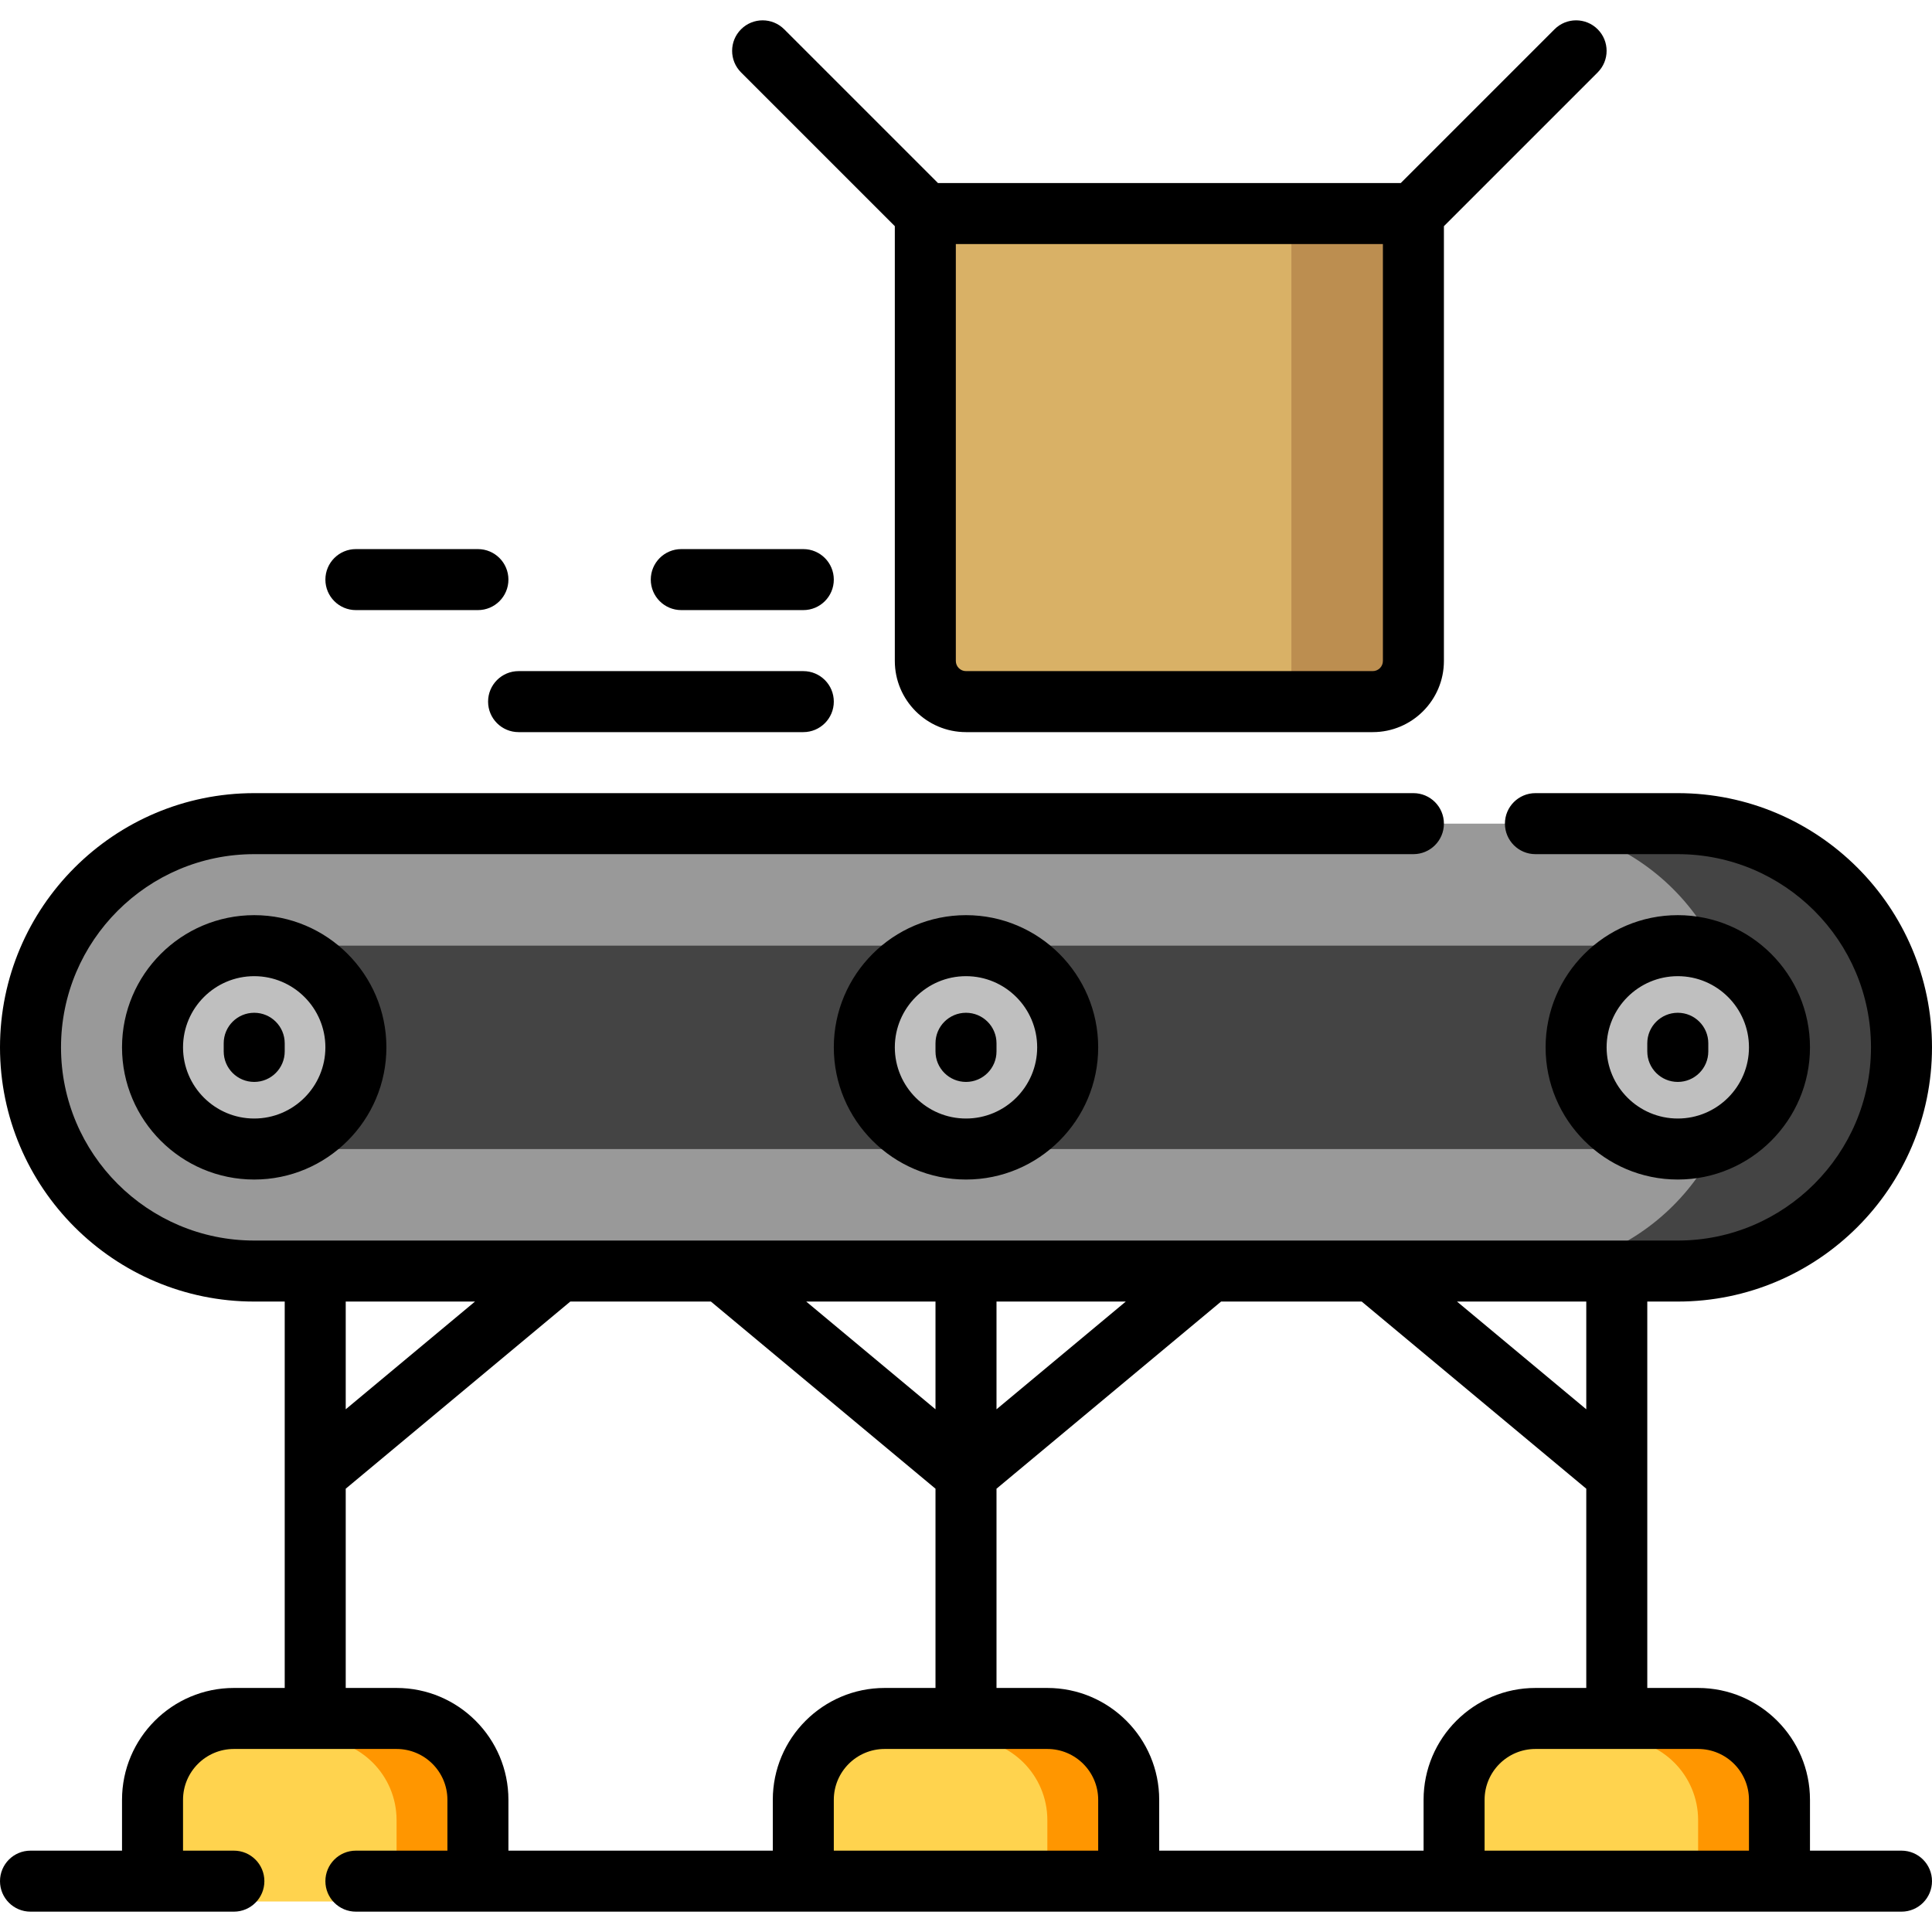
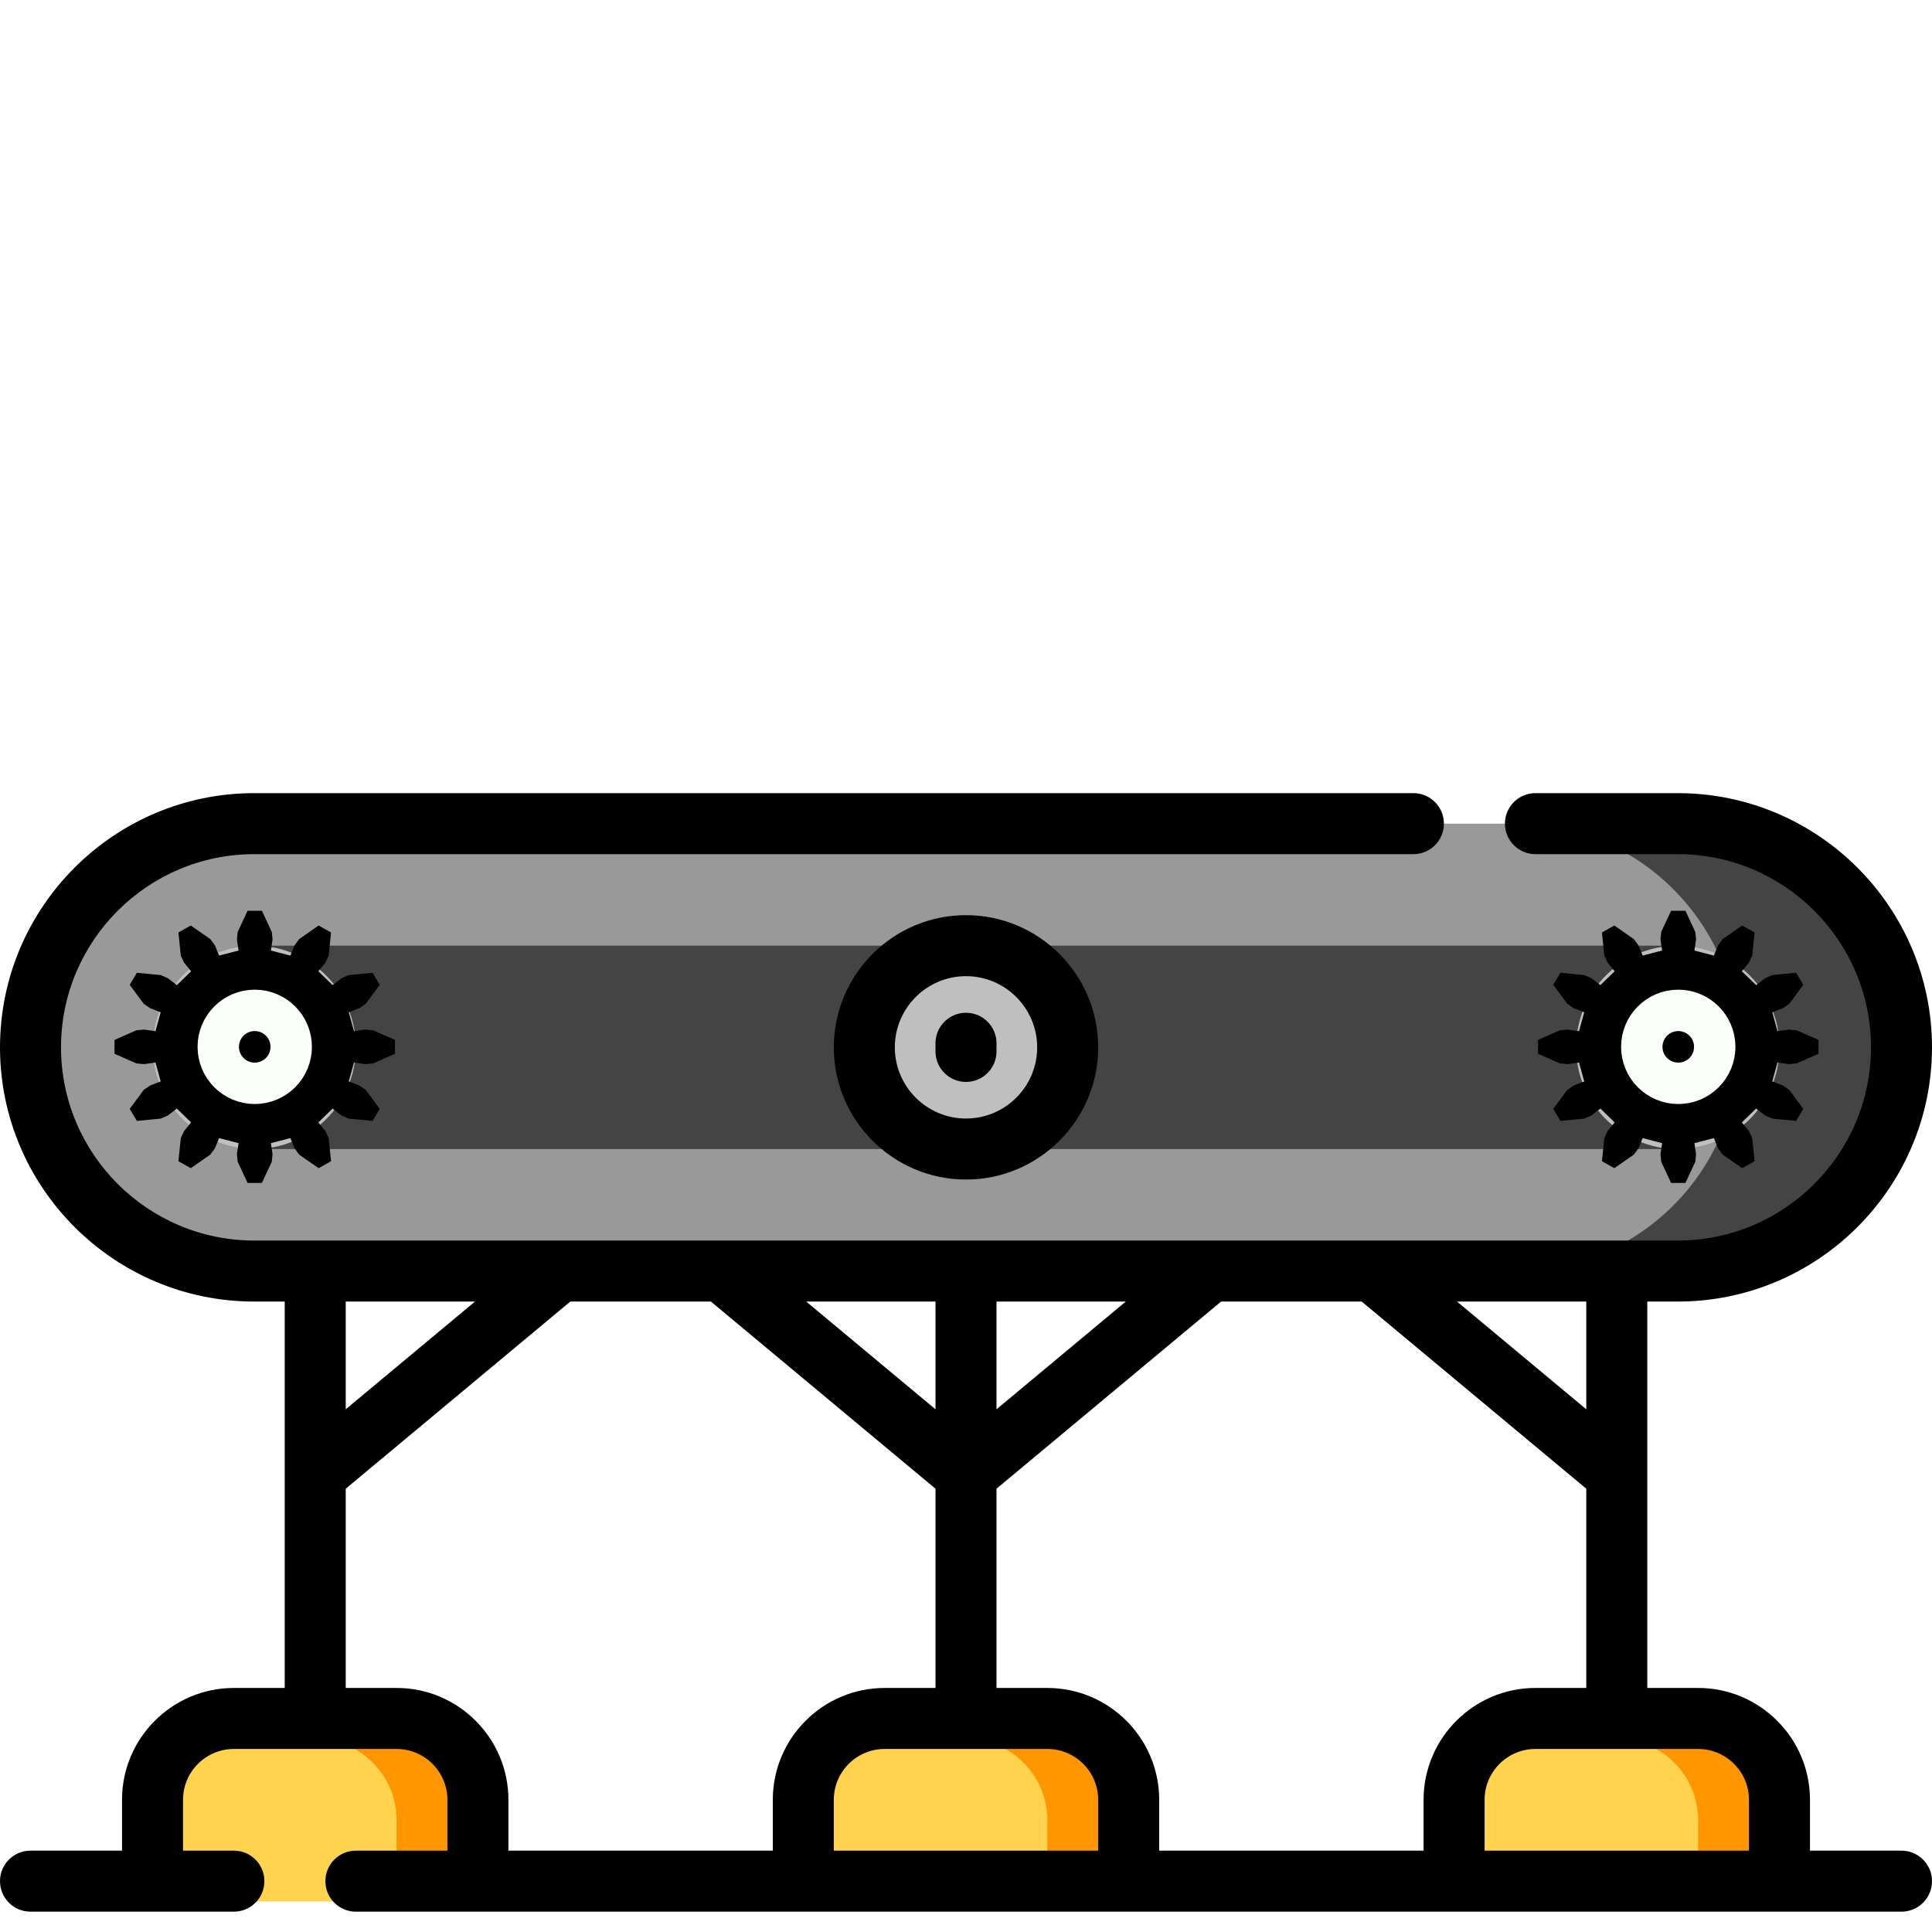
<svg xmlns="http://www.w3.org/2000/svg" version="1.1" id="Layer_1" x="0px" y="0px" viewBox="0 0 512 512" style="enable-background:new 0 0 512 512;" xml:space="preserve">
-   <path style="fill:#999999;" d="M444.632,336.842H67.368c-32.742,0-59.284-26.542-59.284-59.284l0,0  c0-32.742,26.542-59.284,59.284-59.284h377.263c32.742,0,59.284,26.542,59.284,59.284l0,0  C503.916,310.3,477.374,336.842,444.632,336.842z" />
-   <g>
-     <path style="fill:#444444;" d="M67.368,250.61h377.263c14.883,0,26.947,12.065,26.947,26.947l0,0   c0,14.883-12.065,26.947-26.947,26.947H67.368c-14.882,0-26.947-12.065-26.947-26.947l0,0   C40.421,262.675,52.486,250.61,67.368,250.61z" />
-     <path style="fill:#444444;" d="M503.916,277.558L503.916,277.558c0,32.742-26.542,59.284-59.284,59.284h-43.116   c32.742,0,59.284-26.542,59.284-59.284l0,0c0-32.742-26.542-59.284-59.284-59.284h43.116   C477.374,218.274,503.916,244.816,503.916,277.558z" />
+   <defs id="defs1033" />
+   <path style="fill:#999999;" d="M444.632,336.842H67.368c-32.742,0-59.284-26.542-59.284-59.284l0,0  c0-32.742,26.542-59.284,59.284-59.284h377.263c32.742,0,59.284,26.542,59.284,59.284l0,0  C503.916,310.3,477.374,336.842,444.632,336.842z" id="path980" />
+   <g id="g986">
+     <path style="fill:#444444;" d="M67.368,250.61h377.263c14.883,0,26.947,12.065,26.947,26.947l0,0   c0,14.883-12.065,26.947-26.947,26.947H67.368c-14.882,0-26.947-12.065-26.947-26.947l0,0   C40.421,262.675,52.486,250.61,67.368,250.61z" id="path982" />
+     <path style="fill:#444444;" d="M503.916,277.558L503.916,277.558c0,32.742-26.542,59.284-59.284,59.284h-43.116   c32.742,0,59.284-26.542,59.284-59.284l0,0c0-32.742-26.542-59.284-59.284-59.284h43.116   C477.374,218.274,503.916,244.816,503.916,277.558z" id="path984" />
  </g>
-   <path style="fill:#BFBFBF;" d="M471.579,277.558c0,14.883-12.065,26.947-26.947,26.947s-26.947-12.065-26.947-26.947  c0-14.882,12.065-26.947,26.947-26.947S471.579,262.675,471.579,277.558z M67.368,250.61c-14.882,0-26.947,12.065-26.947,26.947  c0,14.883,12.065,26.947,26.947,26.947s26.947-12.065,26.947-26.947C94.316,262.675,82.251,250.61,67.368,250.61z M256,250.61  c-14.882,0-26.947,12.065-26.947,26.947c0,14.883,12.065,26.947,26.947,26.947s26.947-12.065,26.947-26.947  C282.947,262.675,270.882,250.61,256,250.61z" />
-   <path style="fill:#FFD34E;" d="M299.116,482.358v21.558h-86.232v-21.558c0-11.906,9.651-21.558,21.558-21.558h43.116  C289.464,460.8,299.116,470.451,299.116,482.358z M105.095,460.8H61.979c-11.906,0-21.558,9.651-21.558,21.558v21.558h86.232  v-21.558C126.653,470.451,117.001,460.8,105.095,460.8z M450.021,460.8h-43.116c-11.906,0-21.558,9.651-21.558,21.558v21.558h86.232  v-21.558C471.579,470.451,461.927,460.8,450.021,460.8z" />
-   <path style="fill:#FF9600;" d="M126.653,482.358v21.558h-21.558v-21.558c0-11.906-9.651-21.558-21.558-21.558h21.558  C117.001,460.8,126.653,470.451,126.653,482.358z M277.558,460.8H256c11.906,0,21.558,9.651,21.558,21.558v21.558h21.558v-21.558  C299.116,470.451,289.464,460.8,277.558,460.8z M450.021,460.8h-21.558c11.906,0,21.558,9.651,21.558,21.558v21.558h21.558v-21.558  C471.579,470.451,461.927,460.8,450.021,460.8z" />
-   <path style="fill:#D9B166;" d="M374.568,169.768c0,5.953-4.826,10.779-10.779,10.779H256c-5.953,0-10.779-4.826-10.779-10.779V51.2  h129.347V169.768z" />
-   <path style="fill:#BC8E50;" d="M342.232,51.2h32.337v118.568c0,5.953-4.826,10.779-10.779,10.779h-20.48  c-0.595,0-1.078-0.483-1.078-1.078V51.2z" />
-   <path d="M172.463,153.6c0-4.465,3.618-8.084,8.084-8.084h32.337c4.466,0,8.084,3.62,8.084,8.084c0,4.465-3.618,8.084-8.084,8.084  h-32.337C176.082,161.684,172.463,158.064,172.463,153.6z M94.316,161.684h32.337c4.466,0,8.084-3.62,8.084-8.084  c0-4.465-3.618-8.084-8.084-8.084H94.316c-4.466,0-8.084,3.62-8.084,8.084C86.232,158.064,89.85,161.684,94.316,161.684z   M129.347,185.937c0,4.465,3.618,8.084,8.084,8.084h75.453c4.466,0,8.084-3.62,8.084-8.084c0-4.465-3.618-8.084-8.084-8.084h-75.453  C132.966,177.852,129.347,181.472,129.347,185.937z M512,498.526c0,4.465-3.618,8.084-8.084,8.084h-409.6  c-4.466,0-8.084-3.62-8.084-8.084s3.618-8.084,8.084-8.084h24.253v-13.474c0-7.43-6.044-13.474-13.474-13.474H61.979  c-7.43,0-13.474,6.044-13.474,13.474v13.474h13.474c4.466,0,8.084,3.62,8.084,8.084s-3.618,8.084-8.084,8.084H8.084  c-4.466,0-8.084-3.62-8.084-8.084s3.618-8.084,8.084-8.084h24.253v-13.474c0-16.345,13.298-29.642,29.642-29.642h13.474v-56.528  c0-0.039,0-0.077,0-0.115v-45.757h-8.084C30.221,344.926,0,314.704,0,277.558s30.221-67.368,67.368-67.368h307.2  c4.466,0,8.084,3.62,8.084,8.084c0,4.465-3.618,8.084-8.084,8.084h-307.2c-28.231,0-51.2,22.968-51.2,51.2  c0,28.232,22.969,51.2,51.2,51.2h80.781c0.038,0,0.074,0,0.114,0h43.008c0.04,0,0.077,0,0.114,0h129.226c0.038,0,0.074,0,0.114,0  h43.008c0.04,0,0.077,0,0.114,0h80.784c28.231,0,51.2-22.969,51.2-51.2c0-28.231-22.969-51.2-51.2-51.2h-37.726  c-4.466,0-8.084-3.62-8.084-8.084c0-4.465,3.618-8.084,8.084-8.084h37.726c37.147,0,67.368,30.222,67.368,67.368  s-30.221,67.368-67.368,67.368h-8.084v45.757c0,0.039,0,0.077,0,0.115v56.528h13.474c16.344,0,29.642,13.297,29.642,29.642v13.474  h24.253C508.382,490.442,512,494.062,512,498.526z M386.119,344.926l34.26,28.55v-28.55H386.119z M264.084,373.476l34.26-28.55  h-34.26V373.476z M213.656,344.926l34.26,28.55v-28.55H213.656z M91.621,373.476l34.26-28.55h-34.26V373.476z M234.442,447.326  h13.474v-52.803l-59.517-49.597h-37.261l-59.517,49.597v52.803h13.474c16.344,0,29.642,13.297,29.642,29.642v13.474H204.8v-13.474  C204.8,460.623,218.098,447.326,234.442,447.326z M291.032,476.968c0-7.43-6.044-13.474-13.474-13.474h-43.116  c-7.43,0-13.474,6.044-13.474,13.474v13.474h70.063V476.968z M406.905,447.326h13.474v-52.803l-59.517-49.597h-37.261  l-59.517,49.597v52.803h13.474c16.344,0,29.642,13.297,29.642,29.642v13.474h70.063v-13.474  C377.263,460.623,390.561,447.326,406.905,447.326z M463.495,476.968c0-7.43-6.044-13.474-13.474-13.474h-43.116  c-7.43,0-13.474,6.044-13.474,13.474v13.474h70.063V476.968z M196.388,19.19c-3.157-3.157-3.157-8.276,0-11.432  c3.158-3.157,8.276-3.157,11.433,0l40.748,40.748h122.65l40.748-40.748c3.158-3.157,8.276-3.157,11.433,0s3.157,8.276,0,11.432  l-40.748,40.748v115.22c0,10.401-8.463,18.863-18.863,18.863H256c-10.401,0-18.863-8.463-18.863-18.863V59.937L196.388,19.19z   M253.305,175.158c0,1.485,1.208,2.695,2.695,2.695h107.789c1.486,0,2.695-1.209,2.695-2.695V64.674H253.305V175.158z M256,242.526  c19.317,0,35.032,15.716,35.032,35.032S275.317,312.589,256,312.589s-35.032-15.716-35.032-35.032S236.683,242.526,256,242.526z   M256,258.695c-10.401,0-18.863,8.463-18.863,18.863s8.463,18.863,18.863,18.863c10.401,0,18.863-8.463,18.863-18.863  C274.863,267.157,266.401,258.695,256,258.695z M444.632,312.589c-19.317,0-35.032-15.716-35.032-35.032  s15.715-35.032,35.032-35.032c19.317,0,35.032,15.716,35.032,35.032S463.948,312.589,444.632,312.589z M444.632,296.421  c10.401,0,18.863-8.463,18.863-18.863c0-10.401-8.463-18.863-18.863-18.863s-18.863,8.461-18.863,18.863  S434.231,296.421,444.632,296.421z M247.916,276.48v2.156c0,4.465,3.618,8.084,8.084,8.084s8.084-3.62,8.084-8.084v-2.156  c0-4.465-3.618-8.084-8.084-8.084S247.916,272.015,247.916,276.48z M59.284,276.48v2.156c0,4.465,3.618,8.084,8.084,8.084  c4.466,0,8.084-3.62,8.084-8.084v-2.156c0-4.465-3.618-8.084-8.084-8.084C62.903,268.396,59.284,272.015,59.284,276.48z   M452.716,278.636v-2.156c0-4.465-3.618-8.084-8.084-8.084s-8.084,3.62-8.084,8.084v2.156c0,4.465,3.618,8.084,8.084,8.084  S452.716,283.1,452.716,278.636z M67.368,242.526c19.317,0,35.032,15.716,35.032,35.032s-15.715,35.032-35.032,35.032  s-35.032-15.716-35.032-35.032S48.051,242.526,67.368,242.526z M67.368,258.695c-10.401,0-18.863,8.463-18.863,18.863  s8.463,18.863,18.863,18.863c10.401,0,18.863-8.463,18.863-18.863C86.232,267.157,77.769,258.695,67.368,258.695z" />
-   <g>
+   <path style="fill:#bfbfbf" d="m 471.579,277.558 c 0,14.883 -12.065,26.947 -26.947,26.947 -14.882,0 -26.947,-12.065 -26.947,-26.947 0,-14.882 12.065,-26.947 26.947,-26.947 14.882,0 26.947,12.064 26.947,26.947 z M 67.368,250.611 c -14.882,0 -26.947,12.065 -26.947,26.947 0,14.883 12.065,26.947 26.947,26.947 14.882,0 26.947,-12.065 26.947,-26.947 0.001,-14.882 -12.064,-26.947 -26.947,-26.947 z m 188.632,0 c -14.882,0 -26.947,12.065 -26.947,26.947 0,14.883 12.065,26.947 26.947,26.947 14.882,0 26.947,-12.065 26.947,-26.947 0,-14.882 -12.065,-26.947 -26.947,-26.947 z" id="path988" />
+   <path style="fill:#FFD34E;" d="M299.116,482.358v21.558h-86.232v-21.558c0-11.906,9.651-21.558,21.558-21.558h43.116  C289.464,460.8,299.116,470.451,299.116,482.358z M105.095,460.8H61.979c-11.906,0-21.558,9.651-21.558,21.558v21.558h86.232  v-21.558C126.653,470.451,117.001,460.8,105.095,460.8z M450.021,460.8h-43.116c-11.906,0-21.558,9.651-21.558,21.558v21.558h86.232  v-21.558C471.579,470.451,461.927,460.8,450.021,460.8z" id="path990" />
+   <path style="fill:#FF9600;" d="M126.653,482.358v21.558h-21.558v-21.558c0-11.906-9.651-21.558-21.558-21.558h21.558  C117.001,460.8,126.653,470.451,126.653,482.358z M277.558,460.8H256c11.906,0,21.558,9.651,21.558,21.558v21.558h21.558v-21.558  C299.116,470.451,289.464,460.8,277.558,460.8z M450.021,460.8h-21.558c11.906,0,21.558,9.651,21.558,21.558v21.558h21.558v-21.558  C471.579,470.451,461.927,460.8,450.021,460.8z" id="path992" />
+   <path d="m 512,498.526 c 0,4.465 -3.618,8.084 -8.084,8.084 h -409.6 c -4.466,0 -8.084,-3.62 -8.084,-8.084 0,-4.464 3.618,-8.084 8.084,-8.084 h 24.253 v -13.474 c 0,-7.43 -6.044,-13.474 -13.474,-13.474 H 61.979 c -7.43,0 -13.474,6.044 -13.474,13.474 v 13.474 h 13.474 c 4.466,0 8.084,3.62 8.084,8.084 0,4.464 -3.618,8.084 -8.084,8.084 H 8.084 C 3.618,506.61 0,502.99 0,498.526 c 0,-4.464 3.618,-8.084 8.084,-8.084 h 24.253 v -13.474 c 0,-16.345 13.298,-29.642 29.642,-29.642 h 13.474 v -56.528 -0.115 -45.757 H 67.369 C 30.221,344.926 0,314.704 0,277.558 0,240.412 30.221,210.19 67.368,210.19 h 307.2 c 4.466,0 8.084,3.62 8.084,8.084 0,4.465 -3.618,8.084 -8.084,8.084 h -307.2 c -28.231,0 -51.2,22.968 -51.2,51.2 0,28.232 22.969,51.2 51.2,51.2 h 80.781 0.114 43.008 0.114 129.226 0.114 43.008 0.114 80.784 c 28.231,0 51.2,-22.969 51.2,-51.2 0,-28.231 -22.969,-51.2 -51.2,-51.2 h -37.726 c -4.466,0 -8.084,-3.62 -8.084,-8.084 0,-4.465 3.618,-8.084 8.084,-8.084 h 37.726 c 37.147,0 67.368,30.222 67.368,67.368 0,37.146 -30.221,67.368 -67.368,67.368 h -8.084 v 45.757 0.115 56.528 h 13.474 c 16.344,0 29.642,13.297 29.642,29.642 v 13.474 h 24.253 c 4.466,0 8.084,3.62 8.084,8.084 z m -125.881,-153.6 34.26,28.55 v -28.55 z m -122.035,28.55 34.26,-28.55 h -34.26 z m -50.428,-28.55 34.26,28.55 v -28.55 z m -122.035,28.55 34.26,-28.55 h -34.26 z m 142.821,73.85 h 13.474 v -52.803 l -59.517,-49.597 h -37.261 l -59.517,49.597 v 52.803 h 13.474 c 16.344,0 29.642,13.297 29.642,29.642 v 13.474 H 204.8 v -13.474 c 0,-16.345 13.298,-29.642 29.642,-29.642 z m 56.59,29.642 c 0,-7.43 -6.044,-13.474 -13.474,-13.474 h -43.116 c -7.43,0 -13.474,6.044 -13.474,13.474 v 13.474 h 70.063 v -13.474 z m 115.873,-29.642 h 13.474 v -52.803 l -59.517,-49.597 h -37.261 l -59.517,49.597 v 52.803 h 13.474 c 16.344,0 29.642,13.297 29.642,29.642 v 13.474 h 70.063 v -13.474 c 0,-16.345 13.298,-29.642 29.642,-29.642 z m 56.59,29.642 c 0,-7.43 -6.044,-13.474 -13.474,-13.474 h -43.116 c -7.43,0 -13.474,6.044 -13.474,13.474 v 13.474 h 70.063 V 476.968 Z M 256,242.526 c 19.317,0 35.032,15.716 35.032,35.032 0,19.316 -15.715,35.031 -35.032,35.031 -19.317,0 -35.032,-15.716 -35.032,-35.032 0,-19.316 15.715,-35.031 35.032,-35.031 z m 0,16.169 c -10.401,0 -18.863,8.463 -18.863,18.863 0,10.4 8.463,18.863 18.863,18.863 10.401,0 18.863,-8.463 18.863,-18.863 0,-10.401 -8.462,-18.863 -18.863,-18.863 z m -8.084,17.785 v 2.156 c 0,4.465 3.618,8.084 8.084,8.084 4.466,0 8.084,-3.62 8.084,-8.084 v -2.156 c 0,-4.465 -3.618,-8.084 -8.084,-8.084 -4.466,0 -8.084,3.619 -8.084,8.084 z M 67.368,312.59 c -44.912,132.94 -22.456,66.47 0,0 z m 0,-16.169 c -44.912,143.719 -22.456,71.86 0,0 z" id="path998" />
+   <g id="g1000">
</g>
-   <g>
+   <g id="g1002">
</g>
-   <g>
+   <g id="g1004">
</g>
-   <g>
+   <g id="g1006">
</g>
-   <g>
+   <g id="g1008">
</g>
-   <g>
+   <g id="g1010">
</g>
-   <g>
+   <g id="g1012">
</g>
-   <g>
+   <g id="g1014">
</g>
-   <g>
+   <g id="g1016">
</g>
-   <g>
+   <g id="g1018">
</g>
-   <g>
+   <g id="g1020">
</g>
-   <g>
+   <g id="g1022">
</g>
-   <g>
+   <g id="g1024">
</g>
-   <g>
+   <g id="g1026">
</g>
-   <g>
+   <g id="g1028">
</g>
+   <g id="g5327" transform="translate(365.762,170.6647)">
+     <g style="fill:#000000;fill-opacity:1" transform="matrix(0.8254477,0,0,0.8010821,78.9949,106.7597)" id="g5315">
+       <path d="m 31.493,-4.625 4.02,-0.59 2.358,0.229 6.649,3.01 v 3.951 l -6.649,3.01 -2.358,0.229 -4.02,-0.59 -1.907,7.117 3.776,1.499 1.927,1.377 4.253,5.931 -1.976,3.422 -7.263,-0.718 -2.156,-0.98 -3.186,-2.521 -5.21,5.21 2.521,3.186 0.98,2.156 0.718,7.263 -3.422,1.976 -5.931,-4.253 -1.377,-1.927 -1.499,-3.776 -7.117,1.907 0.59,4.02 -0.229,2.358 -3.01,6.649 h -3.951 l -3.01,-6.649 -0.229,-2.358 0.59,-4.02 -7.117,-1.907 -1.499,3.776 -1.377,1.927 -5.931,4.253 -3.422,-1.976 0.718,-7.263 0.98,-2.156 2.521,-3.186 -5.21,-5.21 -3.186,2.521 -2.156,0.98 -7.263,0.718 -1.976,-3.422 4.253,-5.931 1.927,-1.377 3.776,-1.499 -1.907,-7.117 -4.02,0.59 -2.358,-0.229 -6.649,-3.01 v -3.951 l 6.649,-3.01 2.358,-0.229 4.02,0.59 1.907,-7.117 -3.776,-1.499 -1.927,-1.377 -4.253,-5.931 1.976,-3.422 7.263,0.718 2.156,0.98 3.186,2.521 5.21,-5.21 -2.521,-3.186 -0.98,-2.156 -0.718,-7.263 3.422,-1.976 5.931,4.253 1.377,1.927 1.499,3.776 7.117,-1.907 -0.59,-4.02 0.229,-2.358 3.01,-6.649 h 3.951 l 3.01,6.649 0.229,2.358 -0.59,4.02 7.117,1.907 1.499,-3.776 1.377,-1.927 5.931,-4.253 3.422,1.976 -0.718,7.263 -0.98,2.156 -2.521,3.186 5.21,5.21 3.186,-2.521 2.156,-0.98 7.263,-0.718 1.976,3.422 -4.253,5.931 -1.927,1.377 -3.776,1.499 z" style="fill:#000000;fill-opacity:1;stroke:#000000;stroke-width:1" id="path5311" />
+       <circle r="10" cy="0" cx="0" style="fill:#000000;fill-opacity:1;stroke:#000000;stroke-width:1" id="path5313" />
+     </g>
+     <circle r="9.668" cy="106.76" cx="78.995" id="path5321" style="fill:#000000;fill-opacity:1;stroke:#fafff9;stroke-width:10.969;stroke-linejoin:round;stroke-miterlimit:4;stroke-dasharray:none;stroke-opacity:1" />
+   </g>
+   <g transform="translate(-11.48756,170.6647)" id="g5327-9">
+     <g style="fill:#000000;fill-opacity:1" transform="matrix(0.8254477,0,0,0.8010821,78.9949,106.7597)" id="g5315-8">
+       <path d="m 31.493,-4.625 4.02,-0.59 2.358,0.229 6.649,3.01 v 3.951 l -6.649,3.01 -2.358,0.229 -4.02,-0.59 -1.907,7.117 3.776,1.499 1.927,1.377 4.253,5.931 -1.976,3.422 -7.263,-0.718 -2.156,-0.98 -3.186,-2.521 -5.21,5.21 2.521,3.186 0.98,2.156 0.718,7.263 -3.422,1.976 -5.931,-4.253 -1.377,-1.927 -1.499,-3.776 -7.117,1.907 0.59,4.02 -0.229,2.358 -3.01,6.649 h -3.951 l -3.01,-6.649 -0.229,-2.358 0.59,-4.02 -7.117,-1.907 -1.499,3.776 -1.377,1.927 -5.931,4.253 -3.422,-1.976 0.718,-7.263 0.98,-2.156 2.521,-3.186 -5.21,-5.21 -3.186,2.521 -2.156,0.98 -7.263,0.718 -1.976,-3.422 4.253,-5.931 1.927,-1.377 3.776,-1.499 -1.907,-7.117 -4.02,0.59 -2.358,-0.229 -6.649,-3.01 v -3.951 l 6.649,-3.01 2.358,-0.229 4.02,0.59 1.907,-7.117 -3.776,-1.499 -1.927,-1.377 -4.253,-5.931 1.976,-3.422 7.263,0.718 2.156,0.98 3.186,2.521 5.21,-5.21 -2.521,-3.186 -0.98,-2.156 -0.718,-7.263 3.422,-1.976 5.931,4.253 1.377,1.927 1.499,3.776 7.117,-1.907 -0.59,-4.02 0.229,-2.358 3.01,-6.649 h 3.951 l 3.01,6.649 0.229,2.358 -0.59,4.02 7.117,1.907 1.499,-3.776 1.377,-1.927 5.931,-4.253 3.422,1.976 -0.718,7.263 -0.98,2.156 -2.521,3.186 5.21,5.21 3.186,-2.521 2.156,-0.98 7.263,-0.718 1.976,3.422 -4.253,5.931 -1.927,1.377 -3.776,1.499 z" style="fill:#000000;fill-opacity:1;stroke:#000000;stroke-width:1" id="path5311-4" />
+       <circle r="10" cy="0" cx="0" style="fill:#000000;fill-opacity:1;stroke:#000000;stroke-width:1" id="path5313-9" />
+     </g>
+     <circle r="9.668" cy="106.76" cx="78.995" id="path5321-7" style="fill:#000000;fill-opacity:1;stroke:#fafff9;stroke-width:10.969;stroke-linejoin:round;stroke-miterlimit:4;stroke-dasharray:none;stroke-opacity:1" />
+   </g>
+   <path d="m 1440.097,326.064 c -44.912,132.94 -22.456,66.47 0,0 z" id="path5362" />
+   <path d="m 1440.097,309.895 c -44.912,143.719 -22.456,71.86 0,0 z" id="path5358" />
</svg>
